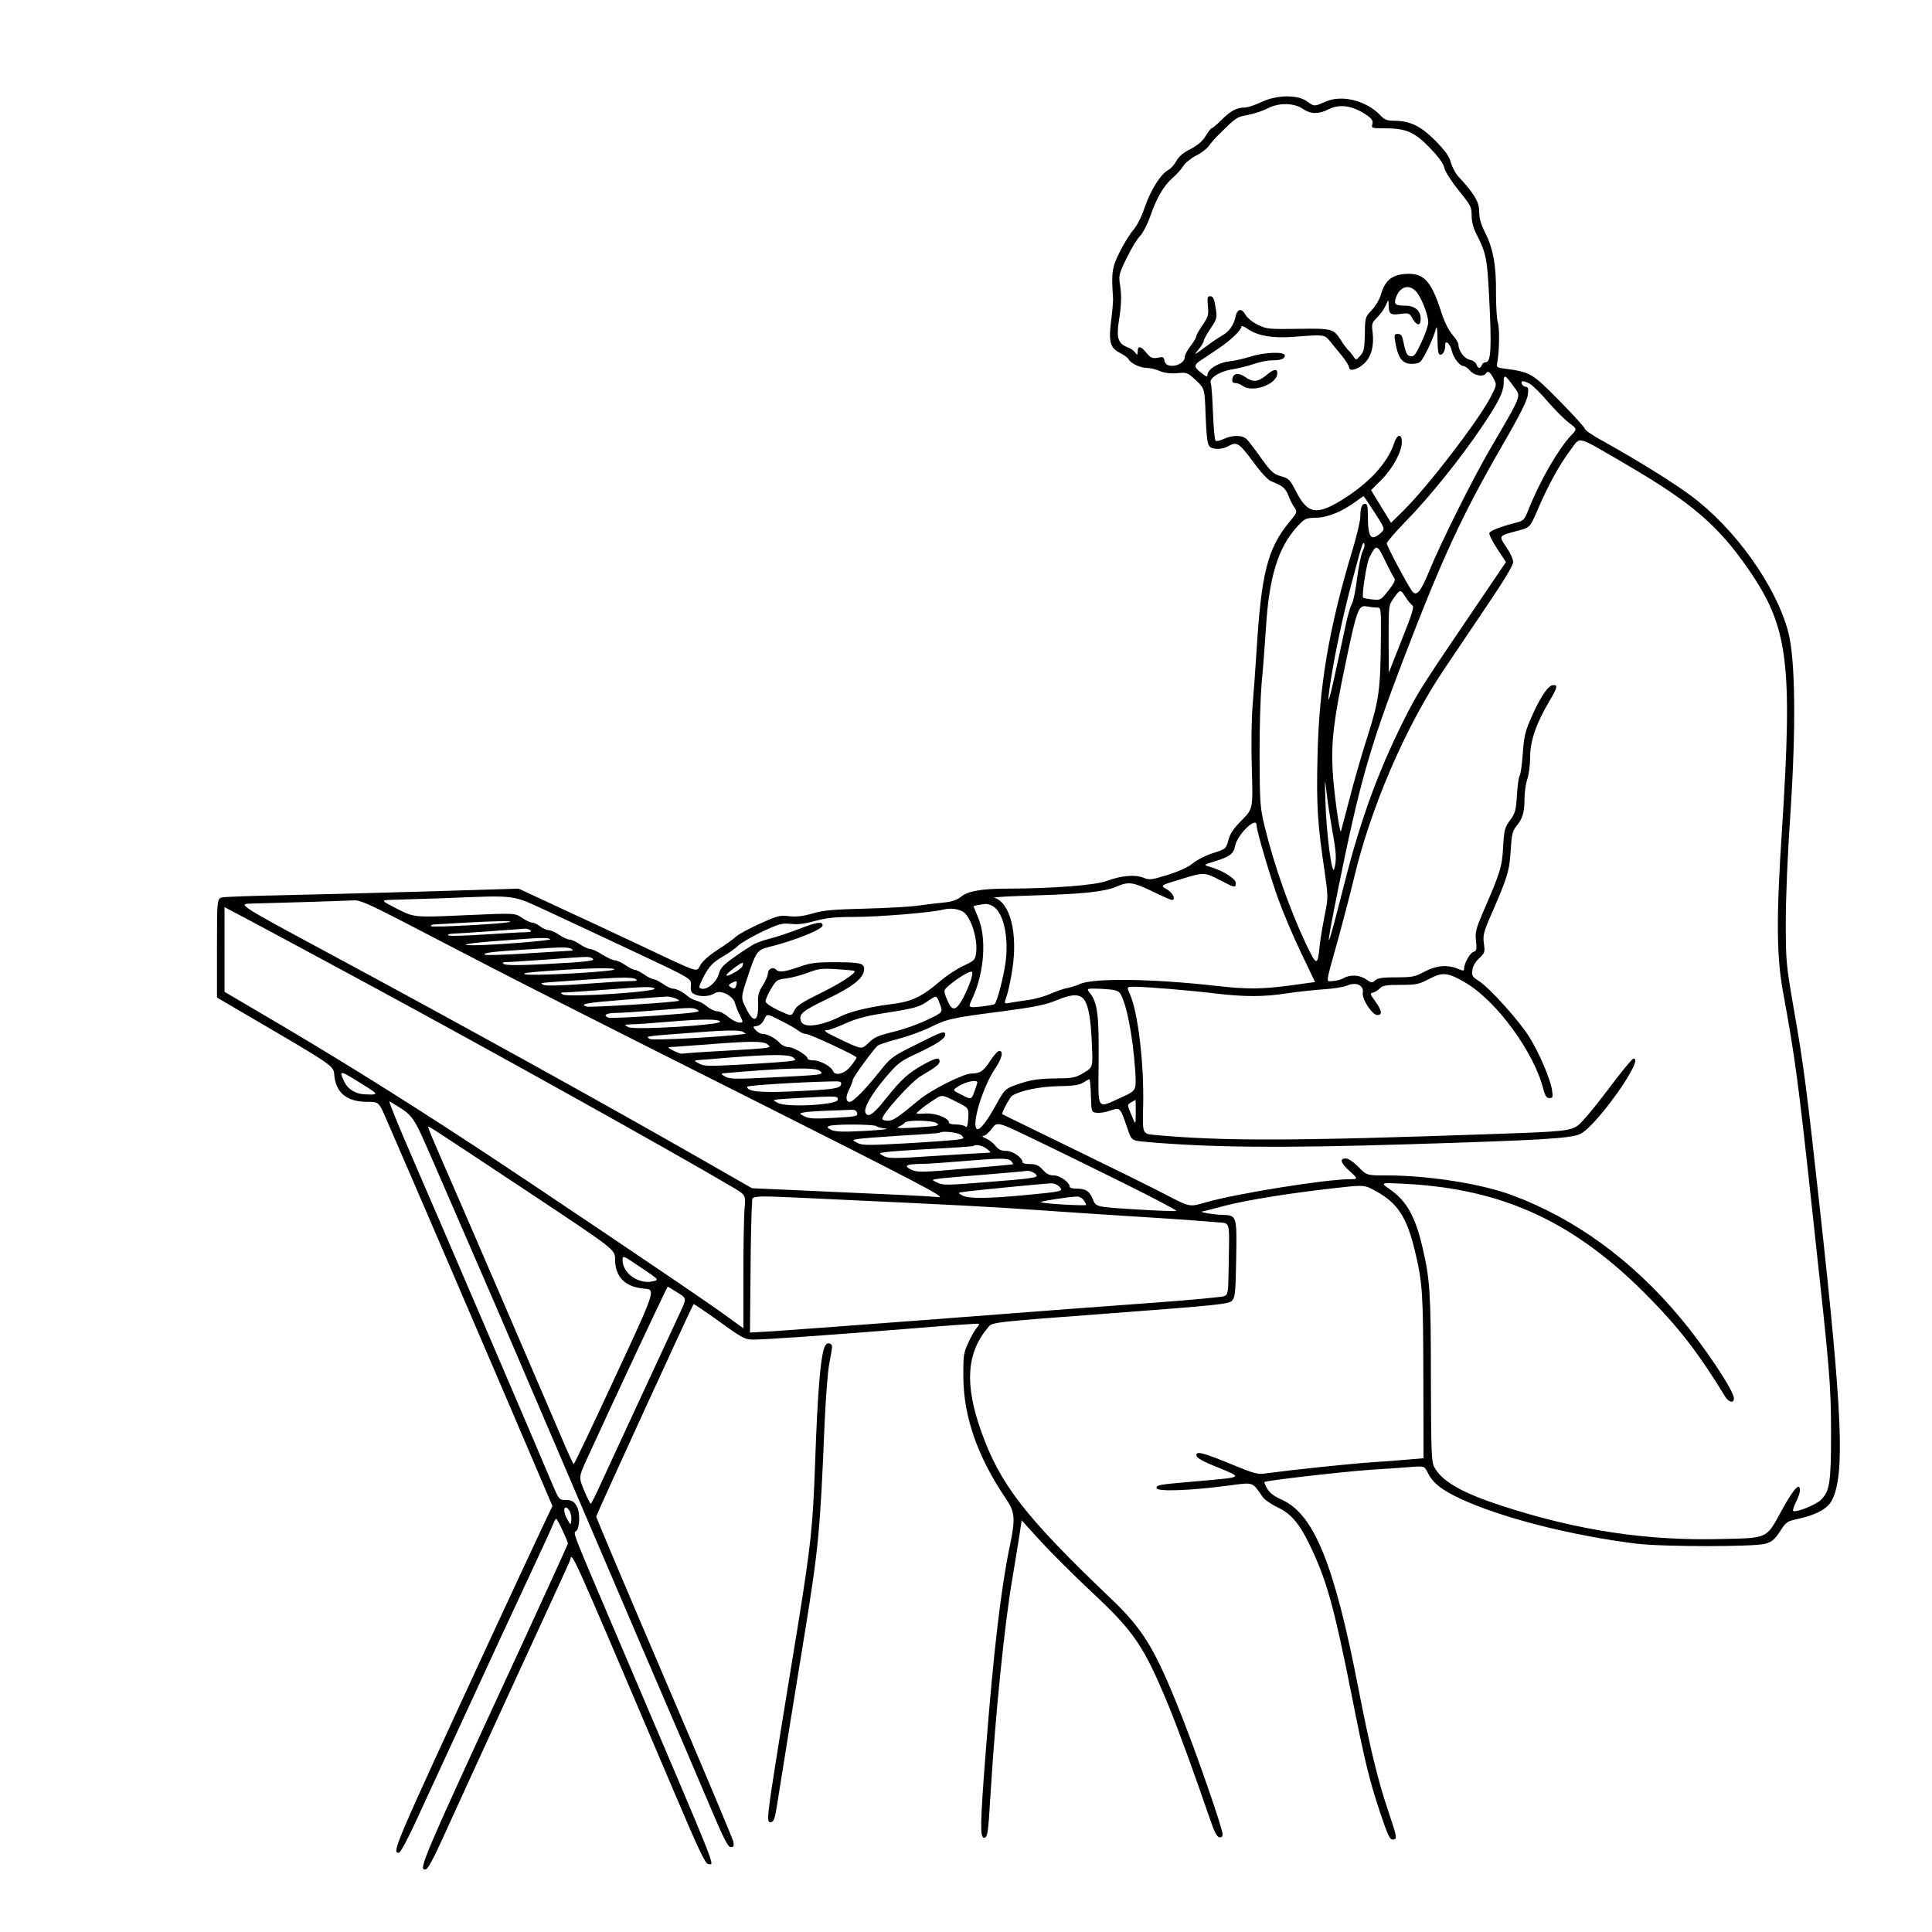
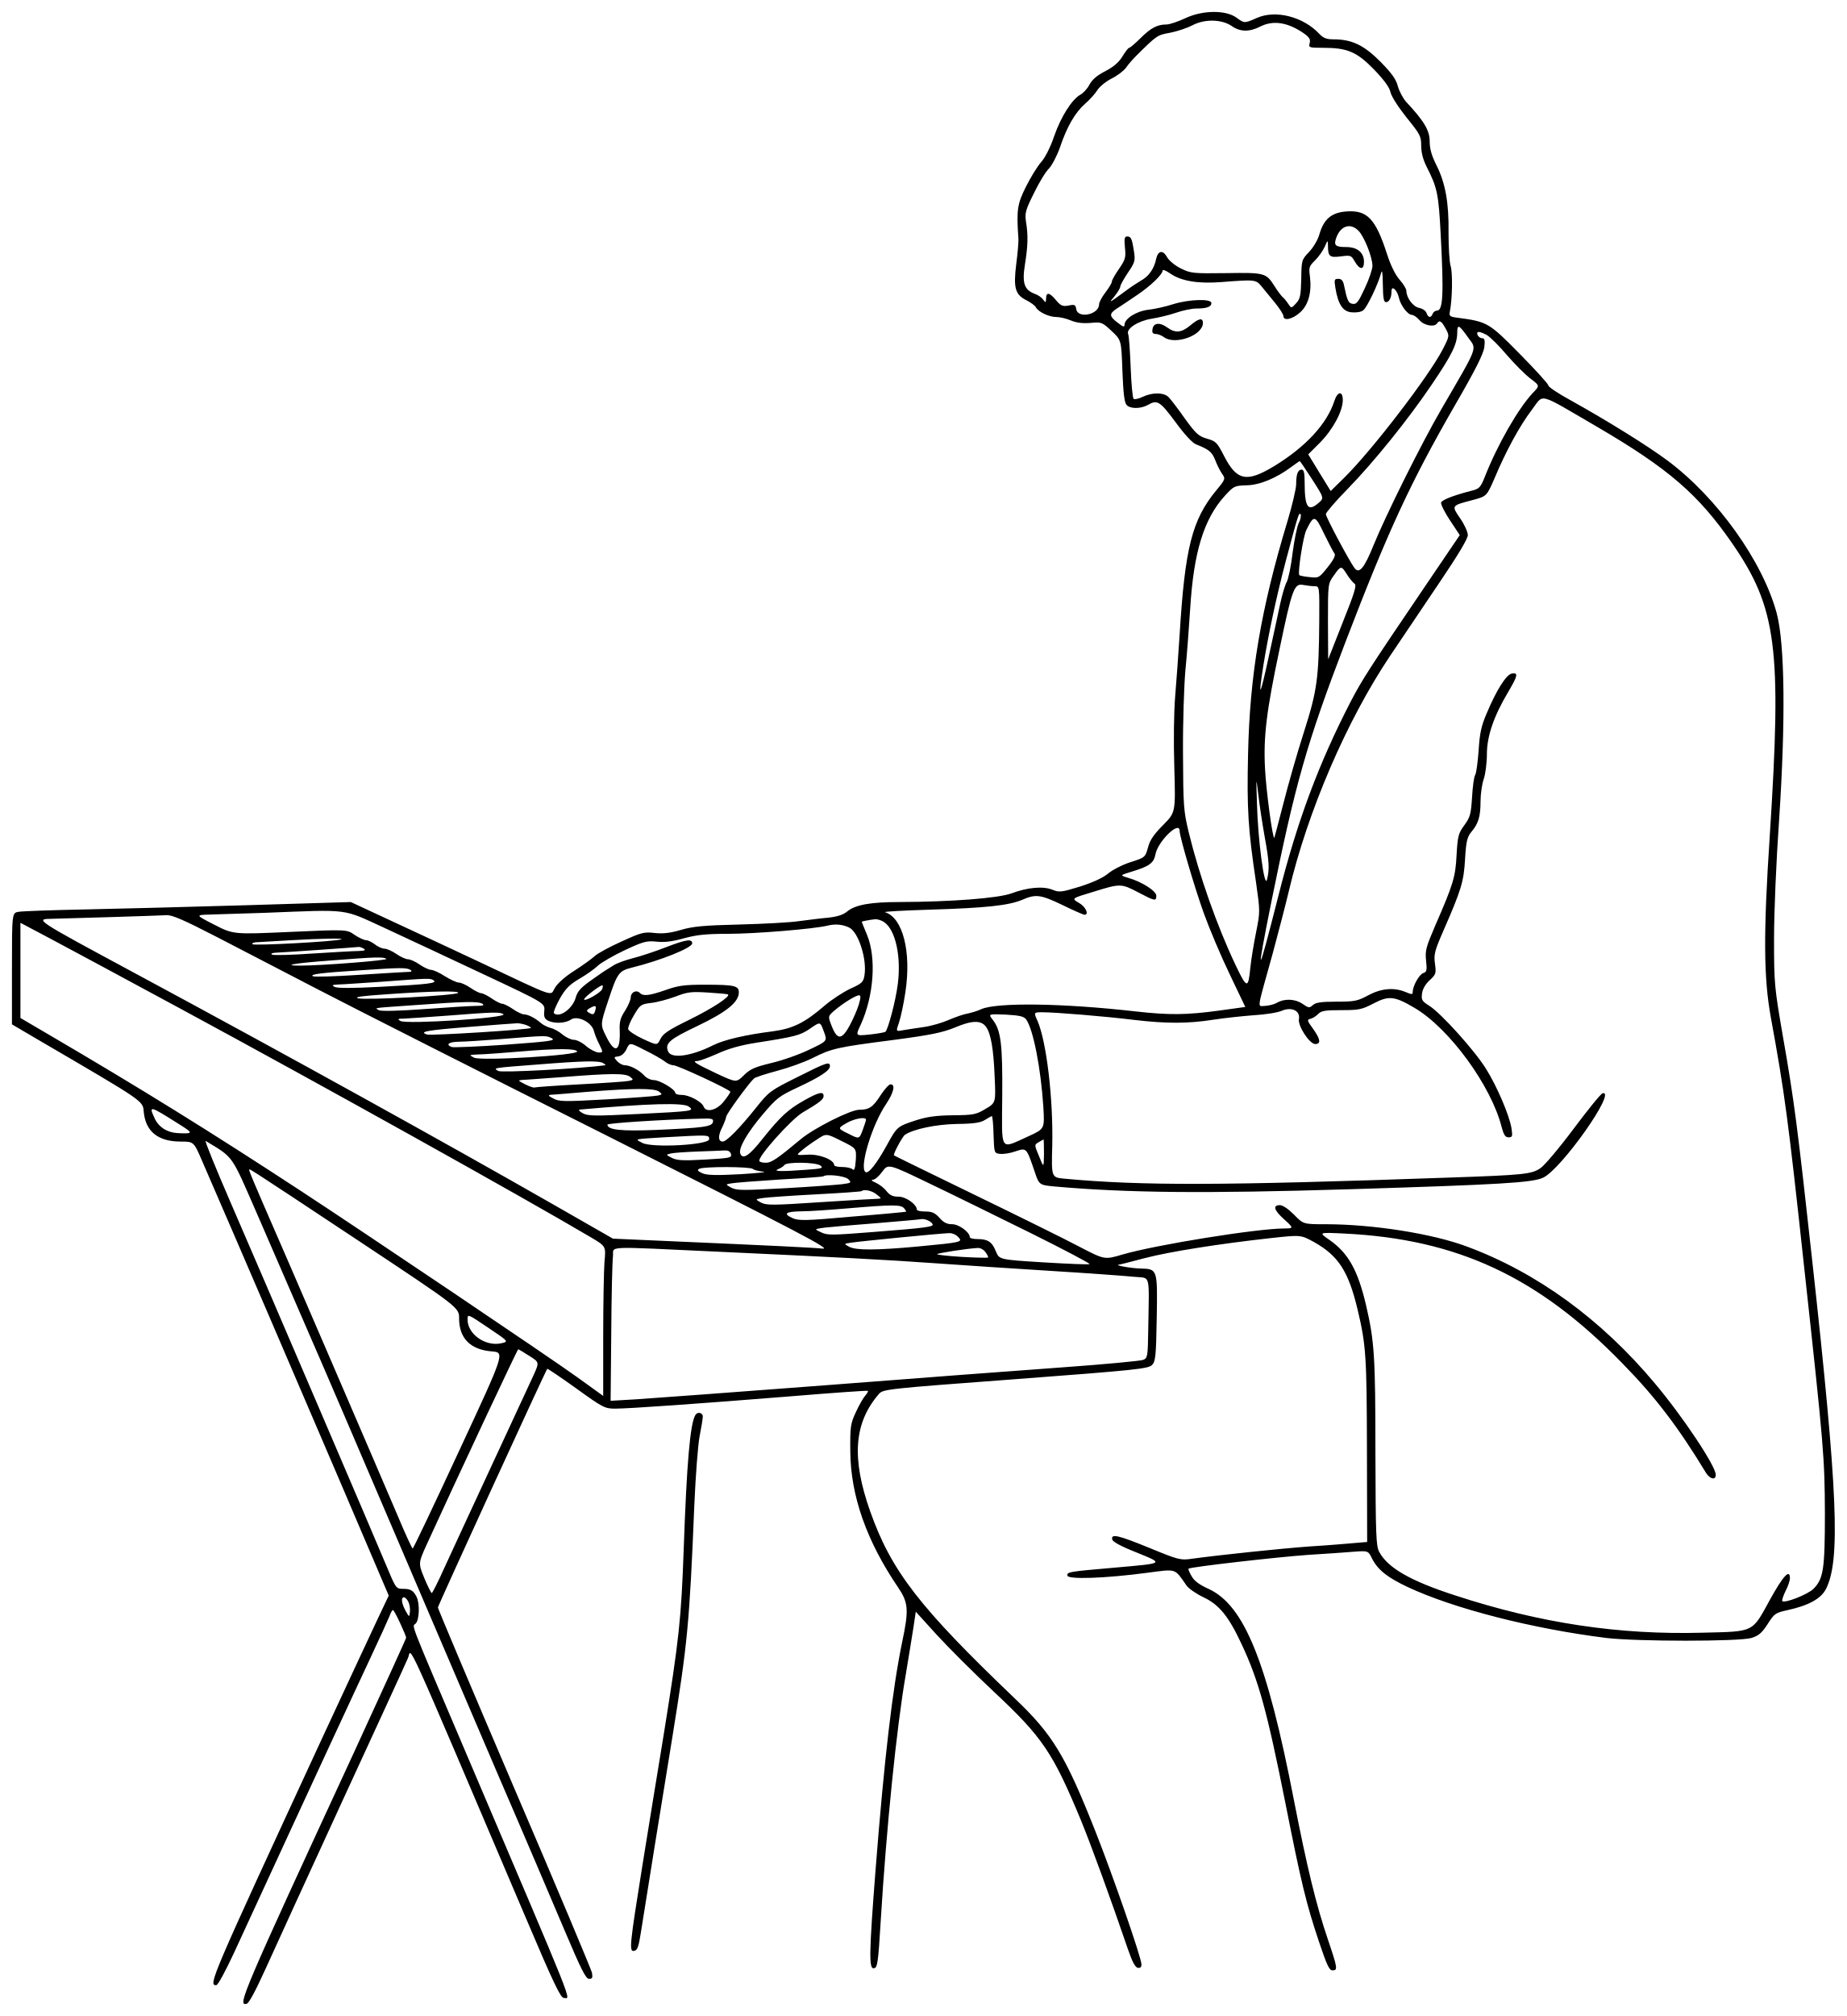
- <svg xmlns="http://www.w3.org/2000/svg" viewBox="0 0 1024 1024" role="img" aria-labelledby="t">
+ <svg xmlns="http://www.w3.org/2000/svg" viewBox="109.36 45.45 871.46 951.08" role="img" aria-labelledby="t">
  <g transform="translate(0,1024) scale(0.1,-0.1)" fill="currentColor" stroke="none">
    <path d="M6690 9701 c-36 -17 -77 -31 -92 -31 -43 0 -74 -16 -123 -65 -25 -25 -49 -45 -53 -45 -4 0 -18 -18 -32 -41 -17 -28 -42 -49 -80 -69 -38 -19 -62 -39 -75 -63 -10 -20 -30 -41 -43 -48 -40 -22 -92 -104 -124 -196 -18 -53 -43 -102 -62 -123 -17 -19 -49 -71 -71 -115 -41 -82 -45 -110 -36 -240 2 -16 -3 -73 -10 -126 -14 -113 -5 -144 50 -171 19 -10 39 -24 43 -33 13 -22 62 -45 96 -45 16 0 47 -7 68 -16 26 -11 56 -15 93 -12 52 5 55 4 100 -38 46 -43 46 -43 51 -187 4 -101 9 -149 19 -161 16 -20 67 -20 101 -1 45 26 57 18 130 -80 42 -58 81 -100 98 -106 61 -24 75 -36 90 -74 8 -22 23 -51 32 -64 17 -24 17 -26 -28 -80 -114 -139 -147 -272 -172 -681 -6 -91 -15 -221 -21 -290 -6 -75 -8 -210 -4 -336 6 -211 6 -211 -52 -270 -44 -44 -63 -71 -72 -106 -13 -47 -14 -48 -83 -70 -38 -12 -86 -37 -106 -54 -24 -20 -70 -41 -132 -61 -88 -27 -98 -28 -130 -15 -44 18 -119 11 -193 -17 -63 -23 -282 -40 -529 -41 -137 0 -208 -13 -246 -44 -19 -16 -46 -25 -92 -30 -36 -3 -96 -11 -135 -16 -38 -6 -164 -13 -280 -16 -170 -4 -223 -9 -280 -26 -51 -15 -84 -18 -123 -14 -49 6 -63 2 -155 -40 -56 -25 -113 -56 -127 -69 -14 -13 -57 -44 -96 -69 -43 -27 -80 -60 -92 -81 -24 -39 15 -53 -362 125 -96 45 -271 127 -388 181 l-213 99 -492 -15 c-271 -8 -616 -17 -767 -20 -151 -3 -290 -8 -308 -11 -32 -5 -32 -5 -32 -268 l0 -263 107 -63 c527 -308 510 -296 515 -351 9 -92 68 -139 174 -139 62 0 62 0 102 -93 179 -412 462 -1071 652 -1515 l228 -534 -55 -116 c-31 -65 -152 -326 -271 -582 -517 -1119 -526 -1140 -488 -1140 8 0 43 65 84 153 427 927 563 1219 637 1377 48 102 91 197 97 212 5 16 13 28 16 28 7 -1 62 -119 62 -131 0 -4 -112 -249 -248 -545 -532 -1151 -548 -1191 -505 -1182 11 2 42 60 91 168 41 91 205 449 364 795 160 347 298 647 307 669 19 42 -39 170 560 -1236 126 -297 160 -368 175 -368 34 0 67 -85 -459 1150 -279 655 -257 599 -240 616 18 18 20 95 4 127 -16 30 -28 37 -65 37 -29 0 -33 4 -64 78 -59 142 -617 1443 -748 1744 -71 164 -124 294 -118 291 134 -81 119 -61 243 -345 63 -145 172 -396 242 -558 71 -162 253 -587 406 -945 153 -357 374 -875 492 -1150 119 -275 258 -602 311 -727 78 -184 100 -228 115 -228 16 0 18 5 14 29 -4 16 -168 408 -367 871 -198 463 -360 846 -360 852 0 8 502 1104 516 1126 1 2 62 -39 136 -92 126 -91 136 -96 184 -96 64 0 392 23 839 59 193 16 352 27 354 25 2 -2 -3 -12 -12 -22 -9 -10 -29 -44 -44 -77 -26 -56 -28 -68 -27 -185 1 -210 77 -425 226 -644 48 -71 51 -105 19 -256 -46 -222 -85 -554 -126 -1079 -30 -384 -31 -461 -10 -461 19 0 22 14 35 230 26 427 74 902 117 1151 14 85 31 187 37 227 l11 74 99 -109 c54 -59 176 -181 271 -270 228 -213 277 -286 409 -604 50 -122 141 -372 222 -609 20 -58 34 -86 47 -88 11 -2 17 3 17 16 0 31 -134 417 -217 627 -142 359 -202 458 -381 628 -449 429 -582 600 -682 882 -89 251 -77 417 40 553 20 24 29 25 645 71 570 43 627 49 645 67 16 17 19 39 22 220 4 233 4 233 -76 235 -44 1 -123 15 -104 18 4 0 59 14 123 31 119 31 354 68 599 95 138 15 138 15 200 -19 116 -65 163 -139 206 -319 40 -168 43 -222 44 -664 l1 -432 -60 -5 c-33 -3 -127 -11 -210 -16 -138 -10 -423 -40 -556 -58 -54 -8 -63 -6 -199 50 -152 62 -184 69 -178 41 2 -11 42 -33 116 -62 129 -53 133 -50 -103 -71 -219 -19 -225 -20 -225 -37 0 -20 178 -14 380 13 138 18 125 22 183 -61 10 -14 46 -39 80 -55 74 -35 119 -91 179 -220 81 -172 121 -318 208 -755 75 -379 98 -471 157 -648 37 -110 49 -137 64 -137 26 0 25 9 -21 145 -56 164 -99 343 -160 655 -127 657 -235 923 -404 1000 -42 19 -67 37 -79 59 -11 18 -17 34 -15 36 7 8 420 55 563 65 83 5 180 12 217 15 68 5 68 5 87 -34 27 -52 71 -87 166 -132 219 -103 593 -198 940 -241 146 -17 623 -17 683 0 35 11 49 23 77 66 31 49 37 53 92 65 101 22 159 54 183 100 69 136 56 454 -65 1551 -69 628 -85 754 -138 1055 -40 233 -42 247 -42 460 0 128 10 364 24 564 31 467 27 826 -11 972 -66 246 -281 547 -516 722 -93 69 -279 185 -455 283 -59 32 -107 64 -107 71 0 7 -61 74 -135 149 -146 148 -152 152 -297 171 -32 4 -37 8 -33 27 12 59 14 184 4 216 -6 19 -10 90 -10 157 2 144 -15 236 -58 321 -22 44 -31 76 -31 111 0 51 -26 95 -111 186 -15 17 -32 49 -39 73 -8 33 -29 62 -83 117 -78 78 -134 105 -222 105 -32 0 -47 6 -66 26 -76 81 -206 114 -294 75 -59 -26 -59 -26 -95 0 -50 38 -159 37 -240 0z m217 -39 c39 -27 82 -28 133 -2 61 31 129 21 205 -31 27 -19 33 -29 29 -46 -6 -22 -4 -23 63 -23 115 0 159 -19 240 -102 47 -49 73 -84 78 -107 4 -20 37 -71 76 -120 64 -79 69 -88 69 -133 0 -33 9 -66 26 -100 50 -98 56 -127 66 -318 15 -286 11 -360 -18 -360 -8 0 -17 -7 -20 -15 -8 -21 -21 -19 -29 4 -3 10 -19 21 -35 24 -29 6 -60 48 -60 81 0 8 -14 32 -32 52 -20 23 -42 67 -59 120 -54 167 -93 209 -191 202 -72 -5 -108 -36 -129 -110 -7 -24 -28 -60 -48 -81 -35 -37 -36 -39 -37 -128 -2 -79 -5 -94 -25 -115 -22 -24 -22 -24 -37 -1 -8 12 -20 27 -27 32 -6 6 -24 29 -38 52 -39 61 -46 63 -228 60 -155 -2 -167 -1 -213 22 -27 13 -56 37 -65 53 -20 36 -43 32 -52 -9 -9 -45 -35 -82 -71 -101 -16 -10 -48 -30 -70 -47 -83 -61 -85 -62 -55 -27 15 19 27 39 27 45 0 7 16 36 36 66 33 48 35 57 29 98 -9 61 -14 73 -32 73 -13 0 -15 -10 -11 -52 5 -47 2 -57 -28 -101 -19 -27 -34 -54 -34 -61 0 -6 -14 -29 -30 -50 -17 -22 -30 -47 -30 -56 0 -49 -101 -70 -108 -22 -3 20 -8 22 -36 16 -28 -5 -37 -1 -59 25 -30 37 -47 40 -47 9 -1 -21 -2 -22 -14 -6 -7 10 -24 22 -39 27 -50 19 -61 50 -47 138 14 88 16 137 5 203 -6 40 -2 55 38 135 24 50 56 102 71 116 14 15 37 59 51 98 33 99 73 167 119 207 21 18 47 47 57 63 10 17 41 42 68 56 27 13 58 37 68 51 10 15 32 40 48 56 98 97 99 98 160 109 32 6 80 22 105 35 58 31 140 29 187 -4z m597 -965 c27 -27 66 -125 66 -166 0 -15 -16 -63 -36 -105 -30 -65 -39 -77 -57 -74 -21 3 -26 14 -42 91 -4 19 -12 27 -26 27 -19 0 -20 -4 -14 -42 13 -79 35 -113 78 -116 22 -2 45 2 54 10 18 14 71 126 83 173 6 22 8 7 9 -52 1 -64 4 -83 15 -83 15 0 26 21 26 52 0 30 27 5 35 -32 8 -36 42 -80 61 -80 8 0 24 -11 36 -25 22 -26 71 -34 83 -15 11 17 21 11 40 -24 19 -35 19 -35 -13 -98 -64 -125 -334 -477 -465 -606 l-64 -63 -53 86 -53 87 56 56 c61 62 107 148 107 200 0 45 -25 42 -40 -5 -35 -107 -134 -215 -283 -306 -130 -79 -177 -70 -237 47 -33 64 -38 70 -81 82 -40 12 -52 23 -105 96 -32 46 -67 91 -76 100 -23 23 -77 23 -123 1 -19 -9 -38 -13 -42 -9 -5 4 -11 71 -14 149 -3 78 -8 149 -12 157 -10 25 48 62 112 72 31 5 82 17 114 28 31 11 75 20 96 20 49 0 71 8 71 26 0 21 -106 18 -182 -6 -34 -11 -87 -23 -117 -26 -56 -7 -111 -42 -111 -71 0 -12 -7 -10 -32 10 -40 30 -41 42 -7 65 14 9 58 38 96 64 67 45 123 99 123 118 0 5 16 -1 36 -15 52 -36 133 -49 244 -40 156 12 160 12 187 -21 13 -16 42 -51 63 -77 22 -27 40 -55 40 -63 0 -24 43 -15 79 18 39 35 55 95 46 169 -6 42 -4 49 25 77 17 17 37 46 45 64 14 32 14 32 15 6 0 -53 8 -59 61 -52 47 6 49 5 66 -25 23 -39 43 -40 43 -1 0 44 -31 70 -84 70 -52 0 -60 8 -46 46 21 55 66 69 104 31z m519 -506 c40 -55 49 -32 -128 -336 -94 -162 -259 -493 -320 -642 -44 -109 -68 -137 -90 -107 -25 34 -135 240 -135 254 0 7 46 61 103 119 122 125 287 329 398 494 93 137 118 188 119 240 0 45 7 43 53 -22z m85 15 c15 -8 58 -50 95 -94 38 -44 88 -94 113 -113 44 -33 44 -33 10 -68 -68 -73 -165 -241 -225 -393 -21 -53 -27 -59 -65 -68 -85 -22 -138 -43 -142 -55 -3 -7 16 -45 41 -83 l47 -71 -158 -233 c-272 -401 -301 -446 -356 -551 -151 -292 -253 -564 -343 -922 -99 -391 -107 -396 -31 -19 112 553 165 741 348 1219 201 524 305 750 518 1120 97 167 134 242 138 273 4 33 1 42 -11 42 -8 0 -17 7 -21 15 -7 19 7 19 42 1z m522 -434 c337 -197 478 -319 637 -549 211 -306 235 -492 178 -1378 -31 -467 -29 -673 5 -860 65 -356 80 -464 159 -1195 91 -832 95 -880 96 -1145 0 -263 -7 -308 -54 -355 -27 -27 -135 -69 -147 -58 -3 3 4 24 15 47 12 22 21 50 21 61 0 46 -32 11 -93 -99 -87 -159 -72 -152 -318 -158 -396 -11 -769 45 -1169 176 -210 68 -317 129 -358 205 -15 28 -17 77 -18 471 0 452 -5 524 -44 692 -39 167 -85 248 -173 309 -52 36 -52 36 71 30 532 -26 915 -204 1312 -613 155 -158 263 -300 394 -516 19 -30 46 -36 46 -9 0 41 -155 274 -288 432 -252 301 -555 522 -887 645 -163 61 -445 105 -666 105 -105 0 -105 0 -149 45 -27 27 -53 45 -67 45 -34 0 -28 -23 17 -64 49 -44 49 -46 5 -46 -129 0 -607 -77 -765 -123 -84 -25 -84 -25 -205 38 -66 35 -289 145 -495 245 -206 100 -376 183 -378 185 -5 5 40 89 52 97 41 27 145 49 244 51 83 1 114 6 135 20 14 9 29 17 31 17 3 0 7 -39 8 -87 3 -88 3 -88 31 -91 16 -2 48 3 73 12 52 17 51 18 89 -93 22 -66 22 -66 96 -73 340 -30 704 -34 1389 -13 715 22 862 31 914 54 85 37 352 415 282 399 -8 -2 -69 -77 -137 -168 -68 -91 -139 -175 -157 -186 -41 -28 -80 -32 -432 -44 -1077 -38 -1447 -39 -1815 -5 -60 6 -60 6 -56 156 5 221 -27 489 -69 587 -19 42 -19 42 23 42 61 0 293 -19 432 -36 152 -18 255 -18 375 1 52 8 138 17 190 21 52 3 112 12 132 21 47 20 88 0 81 -39 -6 -32 50 -118 77 -118 28 0 25 23 -11 73 -27 37 -29 42 -12 46 10 2 26 12 36 22 15 16 33 19 110 19 84 0 97 3 151 31 73 38 99 36 194 -20 164 -96 363 -368 412 -564 10 -36 17 -47 32 -47 18 0 20 4 14 43 -10 61 -68 197 -120 280 -53 86 -212 262 -267 297 -36 23 -39 28 -35 59 3 22 17 45 37 63 29 27 30 32 24 77 -6 43 -2 60 39 154 85 194 97 233 103 340 5 84 10 103 29 127 34 40 44 73 44 144 0 35 7 83 15 106 8 23 15 76 15 117 0 85 32 179 101 295 45 76 48 91 17 86 -26 -4 -73 -78 -119 -188 -26 -60 -33 -95 -38 -175 -4 -55 -11 -107 -16 -115 -6 -8 -12 -55 -15 -105 -5 -80 -9 -95 -36 -132 -28 -38 -32 -51 -37 -140 -5 -105 -16 -140 -102 -337 -42 -98 -47 -115 -42 -162 5 -46 3 -54 -13 -59 -19 -6 -50 -61 -50 -89 0 -13 -4 -13 -35 0 -54 22 -113 17 -175 -16 -50 -27 -64 -30 -149 -30 -73 0 -99 -4 -112 -16 -17 -15 -20 -14 -48 5 -34 24 -85 27 -121 6 -14 -8 -39 -14 -57 -15 -37 0 -41 -31 37 250 26 96 60 227 75 290 89 378 274 807 478 1111 57 85 163 242 235 349 86 127 132 204 132 221 0 15 -16 50 -36 79 -42 61 -42 60 57 86 68 18 68 18 105 103 54 129 119 248 176 323 59 77 21 87 308 -80z m-1344 -249 c56 -87 56 -87 30 -110 -51 -44 -66 -21 -66 98 0 44 -4 59 -14 59 -18 0 -26 -22 -26 -69 0 -20 -18 -97 -40 -171 -127 -419 -179 -730 -187 -1102 -6 -257 0 -355 38 -608 19 -135 19 -136 0 -232 -11 -54 -23 -128 -27 -165 -10 -105 -16 -104 -72 14 -86 182 -169 417 -219 622 -24 100 -26 122 -27 371 -1 146 5 321 11 390 7 69 17 202 23 295 16 264 64 422 163 531 43 47 46 48 103 50 62 1 141 34 213 88 19 14 36 26 38 26 2 0 28 -39 59 -87z m-64 -205 c-8 -17 -21 -81 -29 -142 -7 -61 -20 -123 -28 -137 -8 -14 -21 -59 -30 -100 -9 -41 -33 -155 -55 -254 -40 -186 -51 -205 -25 -40 25 154 63 330 105 490 59 221 63 236 71 224 3 -6 0 -25 -9 -41z m169 -144 c6 -8 -4 -29 -32 -64 -41 -51 -42 -52 -86 -47 -24 2 -46 7 -48 9 -9 9 18 184 33 213 36 73 41 72 84 -18 22 -45 44 -87 49 -93z m59 -99 c12 -19 28 -38 35 -43 12 -6 1 -42 -55 -182 l-69 -175 -1 178 c0 179 0 179 28 218 33 47 35 47 62 4z m-154 -55 c24 0 24 0 23 -162 -2 -274 -10 -331 -73 -528 -31 -96 -74 -247 -96 -334 -23 -88 -42 -161 -43 -163 -8 -7 -39 224 -44 327 -8 151 7 272 69 565 59 284 69 309 111 301 16 -3 40 -6 53 -6z m-235 -1180 c22 -120 24 -155 11 -205 -12 -43 -43 193 -47 360 -4 126 -4 128 6 45 5 -47 19 -137 30 -200z m-401 26 c0 -28 71 -269 115 -391 26 -72 80 -200 121 -285 l74 -155 -123 -17 c-154 -21 -235 -22 -395 -4 -343 39 -652 43 -727 11 -16 -8 -46 -17 -65 -21 -19 -3 -59 -17 -89 -30 -29 -13 -83 -29 -120 -34 -36 -5 -80 -12 -98 -15 -32 -6 -32 -6 -17 37 8 24 22 88 30 143 29 190 -12 351 -96 377 -8 3 86 8 210 12 268 8 373 20 436 46 66 29 89 25 193 -25 51 -25 97 -45 102 -45 23 0 6 38 -26 56 -36 21 -36 21 67 52 129 40 132 40 214 -3 78 -41 84 -42 84 -15 0 22 -67 65 -132 84 -41 12 -41 12 18 30 82 25 102 40 110 81 11 61 114 161 114 111z m-3748 -460 c101 -47 311 -145 468 -219 285 -134 285 -134 282 -170 -3 -27 1 -38 17 -46 29 -16 83 -13 108 4 31 22 99 -12 109 -53 4 -15 15 -44 26 -64 18 -38 18 -38 -4 -38 -13 1 -39 14 -58 30 -19 17 -45 30 -58 30 -13 0 -37 11 -54 25 -16 14 -42 28 -56 31 -15 4 -36 14 -47 24 -26 23 -60 40 -79 40 -8 0 -32 11 -52 25 -20 14 -43 25 -50 25 -7 0 -30 11 -50 25 -20 14 -43 25 -50 25 -7 0 -30 11 -50 25 -20 14 -45 25 -55 25 -10 0 -40 14 -66 30 -26 17 -55 30 -65 30 -9 0 -34 11 -54 25 -20 14 -45 25 -55 25 -10 0 -35 11 -55 25 -20 14 -46 25 -56 25 -11 0 -31 9 -45 20 -14 11 -33 20 -42 20 -9 0 -33 11 -54 25 -37 26 -37 26 -305 14 -267 -12 -267 -12 -357 34 -90 46 -90 46 -20 48 39 1 153 5 255 8 413 16 364 22 572 -73z m-793 -42 c113 -59 332 -172 486 -252 154 -80 762 -388 1350 -683 922 -464 1063 -538 1020 -534 -49 5 -236 14 -740 36 l-249 11 -276 158 c-514 294 -1262 708 -1970 1089 -485 261 -485 261 -400 262 91 2 483 14 539 17 26 2 83 -23 240 -104z m3147 71 c54 -37 81 -164 64 -293 -10 -79 -45 -210 -58 -224 -4 -3 -37 -9 -74 -13 -68 -7 -68 -7 -43 46 62 136 75 315 30 424 -14 33 -25 61 -25 62 0 2 42 10 65 12 11 0 30 -6 41 -14z m-3321 -408 c657 -355 1616 -889 1939 -1080 69 -41 69 -41 62 -115 -3 -41 -6 -200 -6 -353 l0 -279 -122 88 c-129 93 -1011 687 -1303 878 -426 279 -753 482 -1192 739 l-133 78 0 224 0 225 138 -73 c75 -40 353 -189 617 -332z m3157 382 c43 -23 83 -148 71 -224 -5 -33 -12 -39 -67 -64 -34 -16 -87 -51 -118 -77 -97 -84 -152 -111 -248 -124 -128 -16 -230 -40 -280 -65 -105 -53 -200 -66 -214 -29 -15 38 6 56 138 119 140 67 196 113 196 159 0 31 -20 36 -160 36 -97 0 -126 -4 -185 -25 -78 -27 -106 -30 -122 -14 -17 17 -43 3 -43 -21 0 -11 -12 -39 -27 -63 -22 -33 -27 -53 -25 -92 4 -102 -23 -113 -64 -29 -28 56 -28 56 10 170 42 128 50 139 109 154 138 34 287 94 287 115 0 23 -30 18 -126 -19 -49 -19 -118 -42 -154 -51 -36 -9 -76 -24 -90 -33 -14 -9 -30 -19 -35 -22 -6 -3 -38 -25 -73 -50 -49 -35 -64 -52 -72 -82 -15 -52 -78 -97 -103 -72 -3 3 9 33 27 66 27 48 45 67 92 95 33 19 73 47 89 63 17 15 74 48 127 73 88 41 103 45 151 40 37 -4 75 1 128 16 59 16 103 21 205 21 131 0 410 23 474 39 36 9 72 5 102 -10z m-2398 -55 c-24 -10 -410 -31 -419 -23 -5 5 7 10 30 10 22 1 92 5 155 9 139 8 249 10 234 4z m106 -44 c11 -7 5 -10 -25 -11 -22 0 -120 -6 -218 -12 -98 -7 -184 -9 -190 -5 -7 5 1 8 18 9 33 1 374 25 390 27 6 1 17 -3 25 -8z m107 -48 c12 -7 -306 -32 -406 -32 -93 0 -26 12 141 24 216 17 250 18 265 8z m113 -52 c11 -7 6 -10 -20 -10 -19 -1 -123 -7 -230 -14 -107 -7 -202 -10 -210 -6 -16 9 36 16 225 28 186 13 218 13 235 2z m109 -49 c21 -14 -22 -19 -252 -31 -130 -7 -204 -7 -215 0 -14 7 -10 10 18 11 19 0 112 7 205 13 225 17 228 17 244 7z m796 -42 c-6 -17 -85 -61 -85 -48 0 10 81 71 87 66 2 -3 1 -10 -2 -18z m-680 -18 c-14 -12 -438 -35 -472 -25 -20 6 20 11 137 19 212 15 347 17 335 6z m1274 -7 c12 -10 -74 -66 -182 -119 -98 -48 -125 -66 -137 -91 -15 -31 -15 -31 -82 0 -37 17 -68 38 -70 46 -2 8 10 38 27 66 29 49 32 52 81 58 28 3 80 17 115 30 57 22 74 24 154 19 50 -3 92 -7 94 -9z m617 -48 c-7 -23 -26 -67 -42 -97 -38 -70 -59 -71 -85 -6 -19 48 -19 48 12 75 41 35 101 72 116 72 9 0 9 -10 -1 -44z m-1776 4 c11 -7 3 -10 -30 -10 -25 0 -135 -7 -244 -15 -124 -9 -205 -11 -215 -5 -20 12 -37 9 174 24 231 17 296 18 315 6z m533 -30 c-6 -22 -11 -24 -32 -11 -11 7 -10 11 5 20 27 15 33 14 27 -9z m-434 -19 c26 -17 -457 -49 -486 -32 -15 9 -13 11 17 11 19 1 112 7 205 14 216 17 247 18 264 7z m2467 -25 c33 -46 69 -228 81 -413 6 -103 6 -103 -68 -137 -140 -63 -128 -81 -126 186 2 249 -6 314 -46 364 -20 26 -20 26 62 23 67 -4 85 -8 97 -23z m-190 -34 c23 -31 36 -104 41 -233 6 -126 6 -126 -43 -155 -45 -27 -57 -29 -154 -30 -80 -1 -122 -7 -175 -24 -88 -29 -88 -29 -137 -118 -48 -87 -86 -135 -100 -126 -31 19 30 223 97 321 36 54 45 93 21 93 -8 0 -28 -23 -46 -50 -37 -58 -55 -70 -102 -70 -41 0 -214 -87 -276 -139 -109 -91 -138 -111 -164 -111 -15 0 -29 3 -31 8 -11 17 150 197 204 229 80 47 99 62 99 78 0 23 -23 18 -92 -21 -76 -43 -110 -74 -196 -181 -62 -79 -93 -100 -105 -70 -10 25 33 99 105 184 66 78 79 88 165 128 107 50 153 80 153 101 0 23 -17 17 -154 -52 -128 -64 -133 -67 -196 -146 -76 -95 -138 -158 -156 -158 -22 0 -23 27 -3 66 10 21 19 44 19 50 0 13 109 162 132 182 8 6 57 22 110 36 53 14 128 41 166 60 90 45 114 51 379 85 181 24 234 35 295 60 78 33 121 34 144 3z m-2170 8 c15 -6 25 -12 23 -14 -8 -8 -470 -37 -490 -31 -41 13 -3 20 199 36 114 9 215 17 224 17 9 1 29 -3 44 -8z m1406 -33 c16 -43 16 -43 -71 -84 -47 -23 -128 -51 -180 -63 -78 -19 -99 -29 -128 -58 -35 -34 -35 -34 -126 8 -101 48 -121 60 -93 60 10 0 53 16 96 35 52 24 111 40 181 51 186 29 207 35 251 64 54 37 51 38 70 -13z m-1284 -30 c19 -11 -14 -15 -218 -30 -132 -9 -247 -14 -255 -11 -30 12 -14 24 33 25 26 0 119 6 207 13 209 17 206 17 233 3z m531 -108 c13 -11 32 -19 42 -19 21 0 269 -116 269 -125 0 -4 -14 -25 -31 -46 -33 -42 -84 -54 -95 -24 -9 23 -68 55 -103 55 -17 0 -31 4 -31 10 0 16 -73 60 -101 60 -14 0 -34 9 -45 21 -23 26 -67 49 -92 49 -10 0 -27 9 -36 19 -17 19 -17 20 6 23 14 2 29 15 38 34 15 32 15 32 85 -4 39 -19 81 -43 94 -53z m-412 46 c6 -18 -456 -46 -487 -29 -24 13 -24 13 20 15 25 0 115 7 200 14 178 15 262 14 267 0z m123 -55 c8 -5 13 -10 10 -10 -119 -16 -489 -36 -505 -27 -26 15 -29 14 192 31 213 17 284 18 303 6z m126 -64 c18 -14 18 -15 -6 -20 -14 -3 -117 -10 -230 -16 -113 -6 -210 -13 -215 -15 -6 -1 -26 6 -45 16 -33 17 -34 18 -10 20 14 0 97 7 185 13 228 18 297 19 321 2z m137 -70 c17 -13 16 -14 -5 -19 -13 -3 -122 -11 -243 -18 -199 -11 -223 -11 -250 4 -25 13 -27 16 -10 18 11 0 90 7 175 14 215 17 311 17 333 1z m141 -71 c28 -21 20 -22 -241 -35 -204 -10 -235 -10 -260 4 -16 9 -22 16 -13 17 328 29 489 33 514 14z m-2399 -87 c62 -39 60 -42 -15 -38 -47 3 -86 27 -105 66 -31 67 -29 66 120 -28z m2513 15 c-4 -23 -44 -28 -266 -38 -167 -7 -232 0 -232 25 0 7 265 24 438 28 55 2 63 0 60 -15z m722 10 c0 -4 -7 -26 -16 -50 -16 -42 -16 -42 -67 -16 -51 25 -51 25 -11 49 37 22 94 33 94 17z m-48 -190 c-3 -40 -7 -52 -15 -44 -6 6 -28 11 -49 11 -21 0 -38 4 -38 9 0 25 -71 53 -126 49 -55 -3 -55 -3 -27 20 15 13 48 37 72 52 43 29 43 29 115 -7 71 -35 71 -35 68 -90z m-692 98 c0 -27 -271 -42 -316 -17 -36 19 -42 17 101 26 218 12 215 12 215 -9z m1580 -68 c-1 -68 -1 -68 -23 -13 -23 55 -23 55 -2 67 11 7 21 12 23 13 1 0 2 -30 2 -67z m-1477 -2 c4 -18 -4 -19 -123 -26 -104 -6 -132 -4 -156 8 -29 15 -29 15 -4 21 14 3 70 7 125 9 55 2 112 4 126 5 19 1 28 -4 32 -17z m422 -54 c16 -12 7 -15 -66 -20 -117 -9 -161 -8 -133 3 12 5 25 13 29 19 9 16 147 14 170 -2z m993 -319 c155 -77 280 -143 277 -146 -2 -3 -100 1 -216 8 -210 13 -210 13 -226 52 -18 45 -38 58 -87 58 -20 0 -36 4 -36 9 0 23 -51 61 -83 61 -25 0 -41 8 -60 30 -22 24 -35 30 -67 30 -22 0 -40 4 -40 9 0 24 -51 61 -86 61 -27 0 -41 6 -57 26 -11 15 -34 32 -51 40 -19 8 -24 13 -13 14 9 0 29 17 44 38 28 38 28 38 223 -56 107 -51 322 -157 478 -234z m-1312 303 c5 -5 27 -11 49 -13 22 -2 -27 -7 -108 -12 -112 -6 -155 -5 -178 4 -22 10 -27 15 -17 21 18 12 242 11 254 0z m-1853 -344 c467 -310 467 -310 467 -361 0 -94 53 -148 155 -156 61 -5 61 -5 -154 -467 -118 -255 -217 -463 -220 -463 -3 0 -35 69 -70 153 -92 216 -556 1293 -635 1472 -36 82 -66 154 -66 159 0 10 -43 38 523 -337z m2303 296 c17 -17 15 -18 -27 -24 -24 -3 -145 -12 -269 -19 -200 -11 -229 -11 -255 2 -29 16 -29 16 1 21 16 3 119 11 229 18 110 6 202 13 204 15 14 12 101 2 117 -13z m135 -73 c23 -18 23 -19 4 -20 -11 0 -133 -7 -270 -16 -225 -15 -254 -15 -280 -2 -29 16 -29 16 11 22 21 3 134 11 249 17 116 6 212 13 214 15 12 11 51 2 72 -16z m129 -65 c7 -8 11 -16 9 -16 -2 -1 -116 -12 -254 -23 -223 -20 -253 -20 -282 -7 -46 21 -32 31 45 32 37 0 135 7 217 14 213 18 250 18 265 0z m134 -74 c8 -13 -27 -18 -271 -37 -203 -16 -225 -17 -255 -2 -33 15 -33 15 17 22 28 3 138 13 245 21 107 9 202 17 210 19 17 3 46 -9 54 -23z m121 -61 c22 -24 22 -25 -189 -45 -196 -18 -293 -19 -326 -1 -25 14 -25 14 10 19 36 6 413 43 461 45 15 1 34 -7 44 -18z m-1125 -70 c560 -26 778 -37 1030 -55 113 -8 351 -24 530 -35 179 -11 357 -24 395 -28 80 -8 71 23 67 -247 -2 -130 -3 -136 -24 -145 -13 -5 -183 -21 -378 -35 -195 -14 -701 -52 -1125 -85 -423 -32 -824 -62 -890 -66 l-120 -7 3 319 c1 176 5 338 8 362 6 51 -58 48 504 22z m1254 -2 c9 -12 14 -23 12 -25 -2 -2 -58 -1 -125 3 -67 4 -119 10 -115 13 5 5 137 26 191 29 12 1 28 -7 37 -20z m-2341 -360 c92 -62 92 -62 54 -70 -74 -15 -157 44 -157 112 0 28 -1 28 103 -42z m188 -129 c48 -30 48 -30 20 -92 -16 -34 -105 -226 -198 -427 -93 -201 -194 -418 -223 -482 -29 -65 -56 -118 -59 -118 -3 0 -19 32 -35 70 -29 71 -29 71 13 163 136 298 426 917 430 917 2 0 26 -14 52 -31z m-571 -1159 c6 -12 10 -33 8 -48 -3 -27 -3 -27 -21 5 -19 35 -22 63 -7 63 5 0 14 -9 20 -20z" />
    <path d="M6710 8250 c-42 -35 -71 -37 -109 -9 -35 25 -65 22 -69 -9 -3 -16 2 -22 15 -22 11 0 28 -7 39 -15 52 -39 184 8 184 67 0 26 -20 22 -60 -12z" />
    <path d="M4375 3110 c-25 -40 -41 -232 -55 -630 -12 -334 -21 -421 -94 -875 -31 -187 -76 -466 -101 -620 -60 -376 -64 -408 -39 -403 16 3 21 19 32 88 15 98 111 692 148 918 72 446 81 534 104 1097 6 138 17 284 25 325 8 41 15 83 15 93 0 18 -25 24 -35 7z" />
  </g>
</svg>
